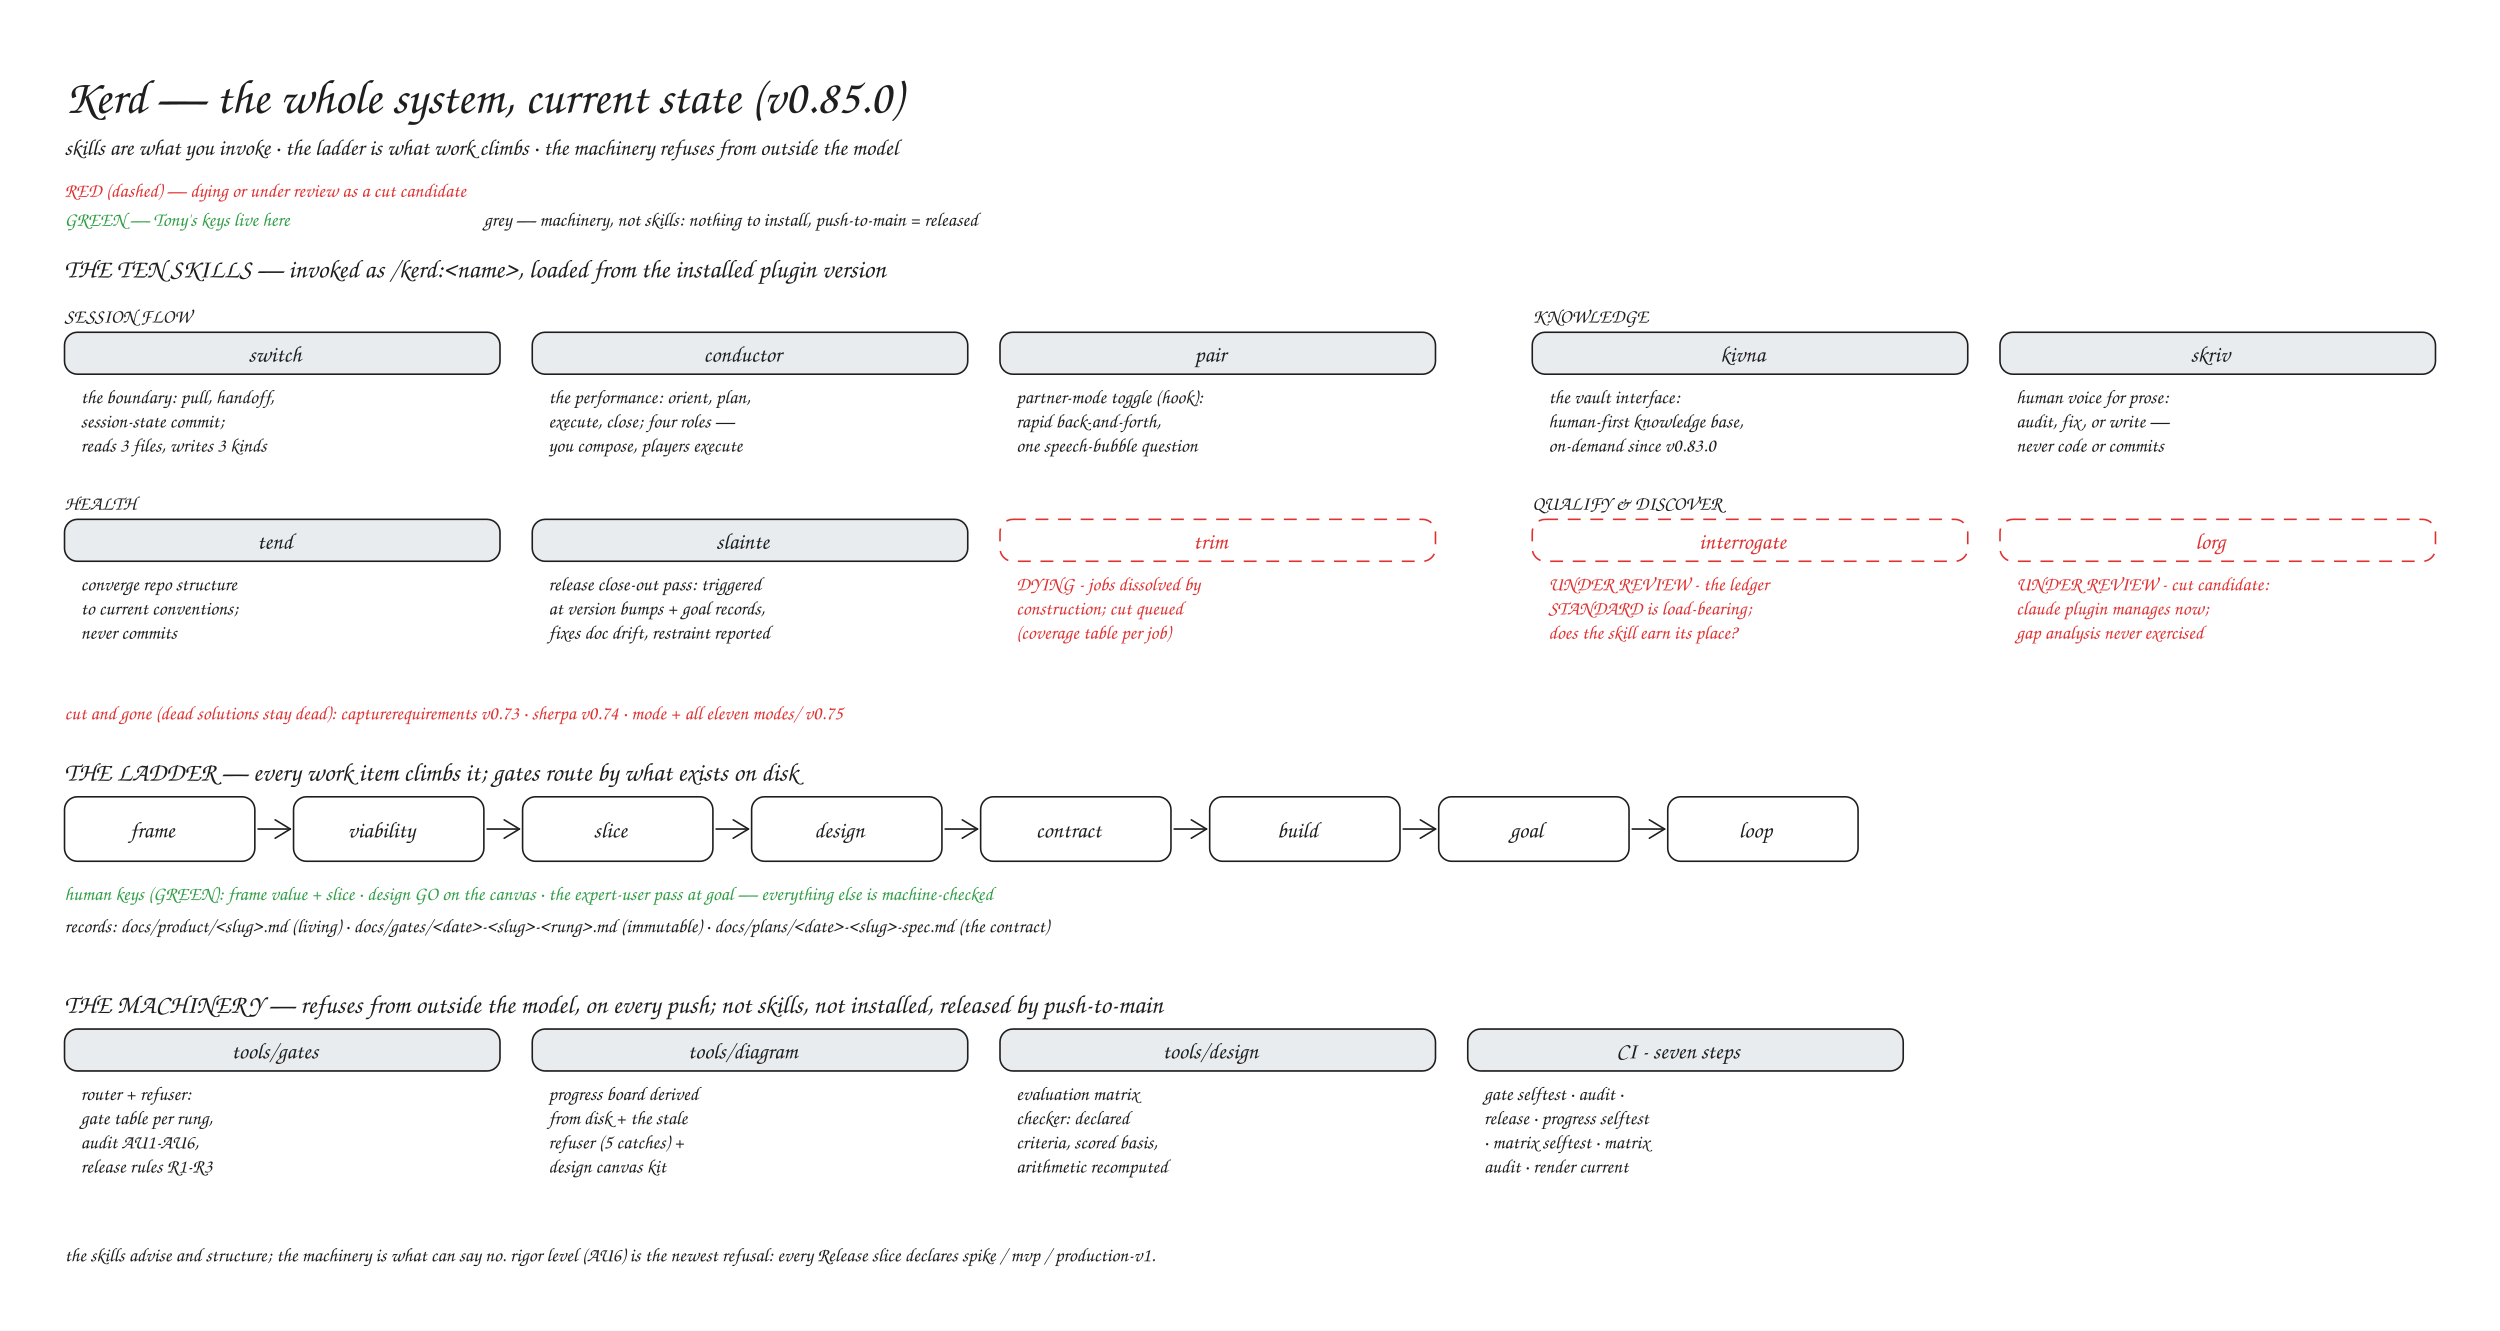
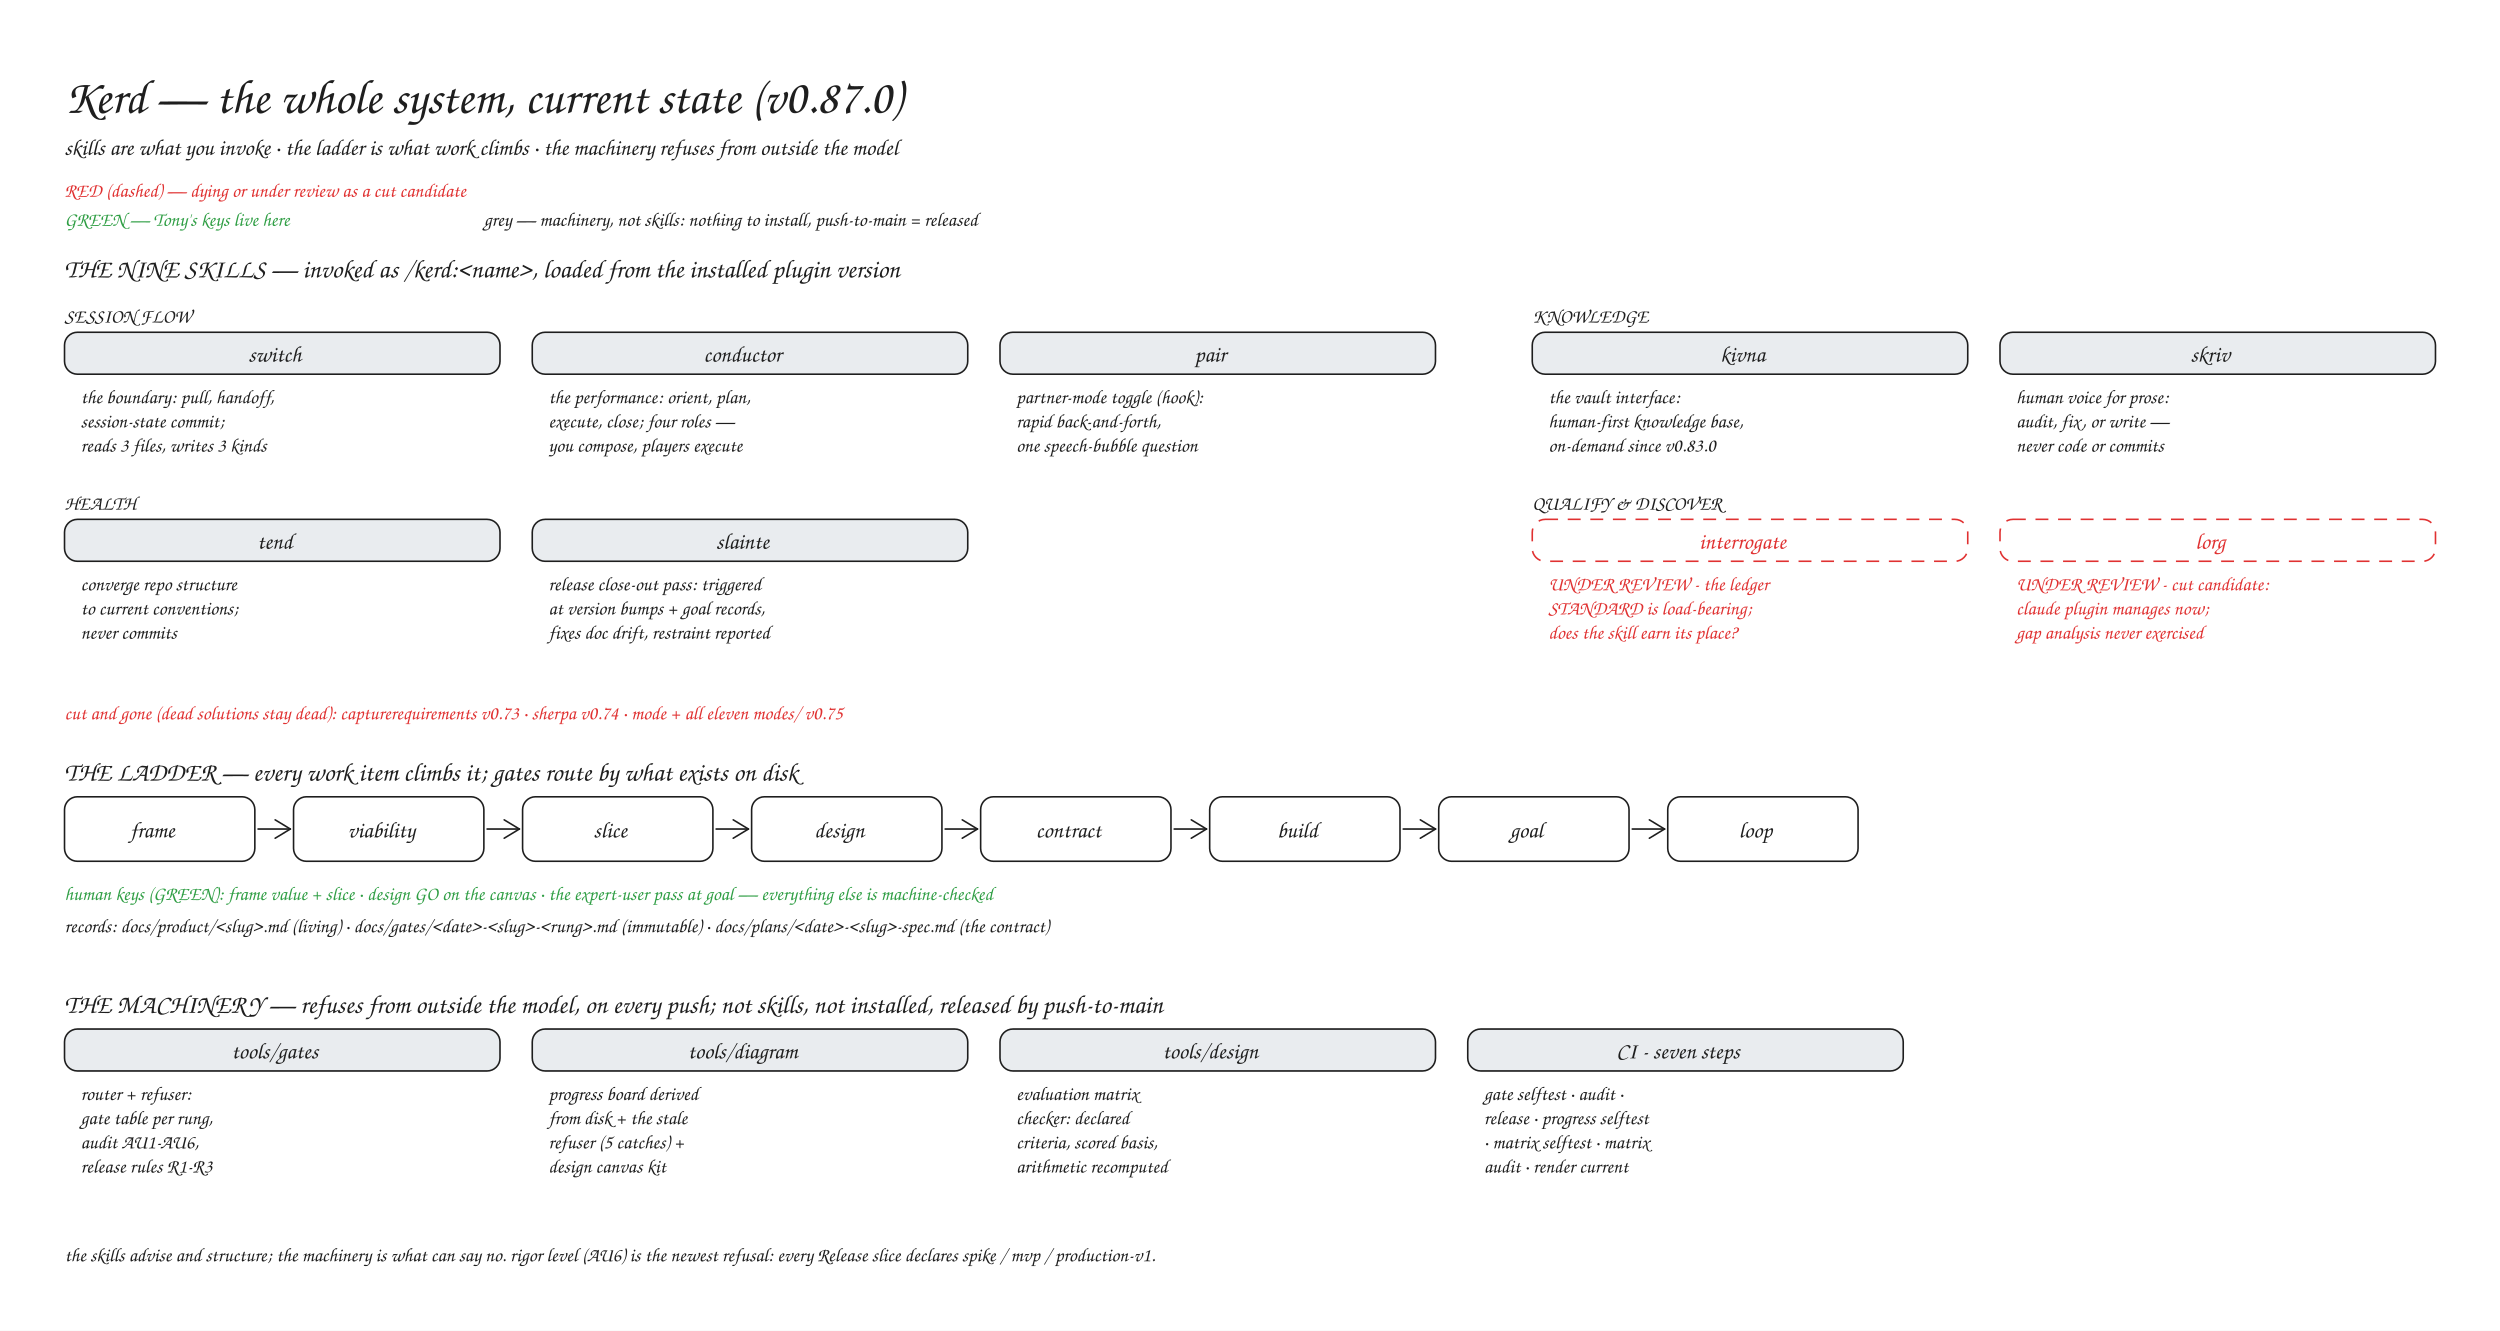
<svg xmlns="http://www.w3.org/2000/svg" width="1550" height="825" viewBox="260 40 1550 825">
  <rect x="260" y="40" width="1550" height="825" fill="#ffffff" />
  <text x="300.0" y="110.0" font-family="'Segoe Print','Bradley Hand','Chalkboard SE','Comic Sans MS',cursive" font-size="30" fill="#1e1e1e" text-anchor="start" xml:space="preserve">
-     <tspan x="300.0" dy="0.0">Kerd — the whole system, current state (v0.85.0)</tspan>
+     <tspan x="300.0" dy="0.0">Kerd — the whole system, current state (v0.87.0)</tspan>
  </text>
  <text x="300.0" y="136.0" font-family="'Segoe Print','Bradley Hand','Chalkboard SE','Comic Sans MS',cursive" font-size="14" fill="#1e1e1e" text-anchor="start" xml:space="preserve">
    <tspan x="300.0" dy="0.0">skills are what you invoke · the ladder is what work climbs · the machinery refuses from outside the model</tspan>
  </text>
  <text x="300.0" y="162.0" font-family="'Segoe Print','Bradley Hand','Chalkboard SE','Comic Sans MS',cursive" font-size="12" fill="#e03131" text-anchor="start" xml:space="preserve">
    <tspan x="300.0" dy="0.0">RED (dashed) — dying or under review as a cut candidate</tspan>
  </text>
  <text x="300.0" y="180.0" font-family="'Segoe Print','Bradley Hand','Chalkboard SE','Comic Sans MS',cursive" font-size="12" fill="#2f9e44" text-anchor="start" xml:space="preserve">
    <tspan x="300.0" dy="0.0">GREEN — Tony's keys live here</tspan>
  </text>
  <text x="560.0" y="180.0" font-family="'Segoe Print','Bradley Hand','Chalkboard SE','Comic Sans MS',cursive" font-size="12" fill="#1e1e1e" text-anchor="start" xml:space="preserve">
    <tspan x="560.0" dy="0.0">grey — machinery, not skills: nothing to install, push-to-main = released</tspan>
  </text>
  <text x="300.0" y="212.0" font-family="'Segoe Print','Bradley Hand','Chalkboard SE','Comic Sans MS',cursive" font-size="16" fill="#1e1e1e" text-anchor="start" xml:space="preserve">
-     <tspan x="300.0" dy="0.0">THE TEN SKILLS — invoked as /kerd:&lt;name&gt;, loaded from the installed plugin version</tspan>
+     <tspan x="300.0" dy="0.0">THE NINE SKILLS — invoked as /kerd:&lt;name&gt;, loaded from the installed plugin version</tspan>
  </text>
  <text x="300.0" y="240.0" font-family="'Segoe Print','Bradley Hand','Chalkboard SE','Comic Sans MS',cursive" font-size="12" fill="#1e1e1e" text-anchor="start" xml:space="preserve">
    <tspan x="300.0" dy="0.0">SESSION FLOW   </tspan>
  </text>
  <rect x="300.0" y="246.0" width="270.0" height="26.0" rx="8" fill="#e9ecef" stroke="#1e1e1e" stroke-width="1" />
  <text x="435.0" y="264.2" font-family="'Segoe Print','Bradley Hand','Chalkboard SE','Comic Sans MS',cursive" font-size="14" fill="#1e1e1e" text-anchor="middle" xml:space="preserve">
    <tspan x="435.0" dy="0.0">switch</tspan>
  </text>
  <text x="310.0" y="290.0" font-family="'Segoe Print','Bradley Hand','Chalkboard SE','Comic Sans MS',cursive" font-size="12" fill="#1e1e1e" text-anchor="start" xml:space="preserve">
    <tspan x="310.0" dy="0.0">the boundary: pull, handoff,</tspan>
    <tspan x="310.0" dy="15.0">session-state commit;</tspan>
    <tspan x="310.0" dy="15.0">reads 3 files, writes 3 kinds</tspan>
  </text>
  <rect x="590.0" y="246.0" width="270.0" height="26.0" rx="8" fill="#e9ecef" stroke="#1e1e1e" stroke-width="1" />
  <text x="725.0" y="264.2" font-family="'Segoe Print','Bradley Hand','Chalkboard SE','Comic Sans MS',cursive" font-size="14" fill="#1e1e1e" text-anchor="middle" xml:space="preserve">
    <tspan x="725.0" dy="0.0">conductor</tspan>
  </text>
  <text x="600.0" y="290.0" font-family="'Segoe Print','Bradley Hand','Chalkboard SE','Comic Sans MS',cursive" font-size="12" fill="#1e1e1e" text-anchor="start" xml:space="preserve">
    <tspan x="600.0" dy="0.0">the performance: orient, plan,</tspan>
    <tspan x="600.0" dy="15.0">execute, close; four roles —</tspan>
    <tspan x="600.0" dy="15.0">you compose, players execute</tspan>
  </text>
  <rect x="880.0" y="246.0" width="270.0" height="26.0" rx="8" fill="#e9ecef" stroke="#1e1e1e" stroke-width="1" />
  <text x="1015.0" y="264.2" font-family="'Segoe Print','Bradley Hand','Chalkboard SE','Comic Sans MS',cursive" font-size="14" fill="#1e1e1e" text-anchor="middle" xml:space="preserve">
    <tspan x="1015.0" dy="0.0">pair</tspan>
  </text>
  <text x="890.0" y="290.0" font-family="'Segoe Print','Bradley Hand','Chalkboard SE','Comic Sans MS',cursive" font-size="12" fill="#1e1e1e" text-anchor="start" xml:space="preserve">
    <tspan x="890.0" dy="0.0">partner-mode toggle (hook):</tspan>
    <tspan x="890.0" dy="15.0">rapid back-and-forth,</tspan>
    <tspan x="890.0" dy="15.0">one speech-bubble question</tspan>
  </text>
  <text x="1210.0" y="240.0" font-family="'Segoe Print','Bradley Hand','Chalkboard SE','Comic Sans MS',cursive" font-size="12" fill="#1e1e1e" text-anchor="start" xml:space="preserve">
    <tspan x="1210.0" dy="0.0">KNOWLEDGE   </tspan>
  </text>
  <rect x="1210.0" y="246.0" width="270.0" height="26.0" rx="8" fill="#e9ecef" stroke="#1e1e1e" stroke-width="1" />
  <text x="1345.0" y="264.2" font-family="'Segoe Print','Bradley Hand','Chalkboard SE','Comic Sans MS',cursive" font-size="14" fill="#1e1e1e" text-anchor="middle" xml:space="preserve">
    <tspan x="1345.0" dy="0.0">kivna</tspan>
  </text>
  <text x="1220.0" y="290.0" font-family="'Segoe Print','Bradley Hand','Chalkboard SE','Comic Sans MS',cursive" font-size="12" fill="#1e1e1e" text-anchor="start" xml:space="preserve">
    <tspan x="1220.0" dy="0.0">the vault interface:</tspan>
    <tspan x="1220.0" dy="15.0">human-first knowledge base,</tspan>
    <tspan x="1220.0" dy="15.0">on-demand since v0.83.0</tspan>
  </text>
  <rect x="1500.0" y="246.0" width="270.0" height="26.0" rx="8" fill="#e9ecef" stroke="#1e1e1e" stroke-width="1" />
  <text x="1635.0" y="264.2" font-family="'Segoe Print','Bradley Hand','Chalkboard SE','Comic Sans MS',cursive" font-size="14" fill="#1e1e1e" text-anchor="middle" xml:space="preserve">
    <tspan x="1635.0" dy="0.0">skriv</tspan>
  </text>
  <text x="1510.0" y="290.0" font-family="'Segoe Print','Bradley Hand','Chalkboard SE','Comic Sans MS',cursive" font-size="12" fill="#1e1e1e" text-anchor="start" xml:space="preserve">
    <tspan x="1510.0" dy="0.0">human voice for prose:</tspan>
    <tspan x="1510.0" dy="15.0">audit, fix, or write —</tspan>
    <tspan x="1510.0" dy="15.0">never code or commits</tspan>
  </text>
  <text x="300.0" y="356.0" font-family="'Segoe Print','Bradley Hand','Chalkboard SE','Comic Sans MS',cursive" font-size="12" fill="#1e1e1e" text-anchor="start" xml:space="preserve">
    <tspan x="300.0" dy="0.0">HEALTH   </tspan>
  </text>
  <rect x="300.0" y="362.0" width="270.0" height="26.0" rx="8" fill="#e9ecef" stroke="#1e1e1e" stroke-width="1" />
  <text x="435.0" y="380.2" font-family="'Segoe Print','Bradley Hand','Chalkboard SE','Comic Sans MS',cursive" font-size="14" fill="#1e1e1e" text-anchor="middle" xml:space="preserve">
    <tspan x="435.0" dy="0.0">tend</tspan>
  </text>
  <text x="310.0" y="406.0" font-family="'Segoe Print','Bradley Hand','Chalkboard SE','Comic Sans MS',cursive" font-size="12" fill="#1e1e1e" text-anchor="start" xml:space="preserve">
    <tspan x="310.0" dy="0.0">converge repo structure</tspan>
    <tspan x="310.0" dy="15.0">to current conventions;</tspan>
    <tspan x="310.0" dy="15.0">never commits</tspan>
  </text>
  <rect x="590.0" y="362.0" width="270.0" height="26.0" rx="8" fill="#e9ecef" stroke="#1e1e1e" stroke-width="1" />
  <text x="725.0" y="380.2" font-family="'Segoe Print','Bradley Hand','Chalkboard SE','Comic Sans MS',cursive" font-size="14" fill="#1e1e1e" text-anchor="middle" xml:space="preserve">
    <tspan x="725.0" dy="0.0">slainte</tspan>
  </text>
  <text x="600.0" y="406.0" font-family="'Segoe Print','Bradley Hand','Chalkboard SE','Comic Sans MS',cursive" font-size="12" fill="#1e1e1e" text-anchor="start" xml:space="preserve">
    <tspan x="600.0" dy="0.0">release close-out pass: triggered</tspan>
    <tspan x="600.0" dy="15.0">at version bumps + goal records,</tspan>
    <tspan x="600.0" dy="15.0">fixes doc drift, restraint reported</tspan>
-   </text>
-   <rect x="880.0" y="362.0" width="270.0" height="26.0" rx="8" fill="none" stroke="#e03131" stroke-width="1" stroke-dasharray="8 6" />
-   <text x="1015.0" y="380.2" font-family="'Segoe Print','Bradley Hand','Chalkboard SE','Comic Sans MS',cursive" font-size="14" fill="#e03131" text-anchor="middle" xml:space="preserve">
-     <tspan x="1015.0" dy="0.0">trim</tspan>
-   </text>
-   <text x="890.0" y="406.0" font-family="'Segoe Print','Bradley Hand','Chalkboard SE','Comic Sans MS',cursive" font-size="12" fill="#e03131" text-anchor="start" xml:space="preserve">
-     <tspan x="890.0" dy="0.0">DYING - jobs dissolved by</tspan>
-     <tspan x="890.0" dy="15.0">construction; cut queued</tspan>
-     <tspan x="890.0" dy="15.0">(coverage table per job)</tspan>
  </text>
  <text x="1210.0" y="356.0" font-family="'Segoe Print','Bradley Hand','Chalkboard SE','Comic Sans MS',cursive" font-size="12" fill="#1e1e1e" text-anchor="start" xml:space="preserve">
    <tspan x="1210.0" dy="0.0">QUALIFY &amp; DISCOVER   </tspan>
  </text>
  <rect x="1210.0" y="362.0" width="270.0" height="26.0" rx="8" fill="none" stroke="#e03131" stroke-width="1" stroke-dasharray="8 6" />
  <text x="1345.0" y="380.2" font-family="'Segoe Print','Bradley Hand','Chalkboard SE','Comic Sans MS',cursive" font-size="14" fill="#e03131" text-anchor="middle" xml:space="preserve">
    <tspan x="1345.0" dy="0.0">interrogate</tspan>
  </text>
  <text x="1220.0" y="406.0" font-family="'Segoe Print','Bradley Hand','Chalkboard SE','Comic Sans MS',cursive" font-size="12" fill="#e03131" text-anchor="start" xml:space="preserve">
    <tspan x="1220.0" dy="0.0">UNDER REVIEW - the ledger</tspan>
    <tspan x="1220.0" dy="15.0">STANDARD is load-bearing;</tspan>
    <tspan x="1220.0" dy="15.0">does the skill earn its place?</tspan>
  </text>
  <rect x="1500.0" y="362.0" width="270.0" height="26.0" rx="8" fill="none" stroke="#e03131" stroke-width="1" stroke-dasharray="8 6" />
  <text x="1635.0" y="380.2" font-family="'Segoe Print','Bradley Hand','Chalkboard SE','Comic Sans MS',cursive" font-size="14" fill="#e03131" text-anchor="middle" xml:space="preserve">
    <tspan x="1635.0" dy="0.0">lorg</tspan>
  </text>
  <text x="1510.0" y="406.0" font-family="'Segoe Print','Bradley Hand','Chalkboard SE','Comic Sans MS',cursive" font-size="12" fill="#e03131" text-anchor="start" xml:space="preserve">
    <tspan x="1510.0" dy="0.0">UNDER REVIEW - cut candidate:</tspan>
    <tspan x="1510.0" dy="15.0">claude plugin manages now;</tspan>
    <tspan x="1510.0" dy="15.0">gap analysis never exercised</tspan>
  </text>
  <text x="300.0" y="486.0" font-family="'Segoe Print','Bradley Hand','Chalkboard SE','Comic Sans MS',cursive" font-size="12" fill="#e03131" text-anchor="start" xml:space="preserve">
    <tspan x="300.0" dy="0.0">cut and gone (dead solutions stay dead): capturerequirements v0.73 · sherpa v0.74 · mode + all eleven modes/ v0.75</tspan>
  </text>
  <text x="300.0" y="524.0" font-family="'Segoe Print','Bradley Hand','Chalkboard SE','Comic Sans MS',cursive" font-size="16" fill="#1e1e1e" text-anchor="start" xml:space="preserve">
    <tspan x="300.0" dy="0.0">THE LADDER — every work item climbs it; gates route by what exists on disk</tspan>
  </text>
  <rect x="300.0" y="534.0" width="118.0" height="40.0" rx="8" fill="none" stroke="#1e1e1e" stroke-width="1" />
  <text x="359.0" y="559.2" font-family="'Segoe Print','Bradley Hand','Chalkboard SE','Comic Sans MS',cursive" font-size="14" fill="#1e1e1e" text-anchor="middle" xml:space="preserve">
    <tspan x="359.0" dy="0.0">frame</tspan>
  </text>
  <rect x="442.0" y="534.0" width="118.0" height="40.0" rx="8" fill="none" stroke="#1e1e1e" stroke-width="1" />
  <text x="501.0" y="559.2" font-family="'Segoe Print','Bradley Hand','Chalkboard SE','Comic Sans MS',cursive" font-size="14" fill="#1e1e1e" text-anchor="middle" xml:space="preserve">
    <tspan x="501.0" dy="0.0">viability</tspan>
  </text>
  <polyline points="420.0,554.0 440.0,554.0" fill="none" stroke="#1e1e1e" stroke-width="1" stroke-linecap="round" stroke-linejoin="round" />
  <line x1="440.0" y1="554.0" x2="430.6" y2="559.7" stroke="#1e1e1e" stroke-width="1" stroke-linecap="round" />
  <line x1="440.0" y1="554.0" x2="430.6" y2="548.3" stroke="#1e1e1e" stroke-width="1" stroke-linecap="round" />
  <rect x="584.0" y="534.0" width="118.0" height="40.0" rx="8" fill="none" stroke="#1e1e1e" stroke-width="1" />
  <text x="643.0" y="559.2" font-family="'Segoe Print','Bradley Hand','Chalkboard SE','Comic Sans MS',cursive" font-size="14" fill="#1e1e1e" text-anchor="middle" xml:space="preserve">
    <tspan x="643.0" dy="0.0">slice</tspan>
  </text>
  <polyline points="562.0,554.0 582.0,554.0" fill="none" stroke="#1e1e1e" stroke-width="1" stroke-linecap="round" stroke-linejoin="round" />
  <line x1="582.0" y1="554.0" x2="572.6" y2="559.7" stroke="#1e1e1e" stroke-width="1" stroke-linecap="round" />
  <line x1="582.0" y1="554.0" x2="572.6" y2="548.3" stroke="#1e1e1e" stroke-width="1" stroke-linecap="round" />
  <rect x="726.0" y="534.0" width="118.0" height="40.0" rx="8" fill="none" stroke="#1e1e1e" stroke-width="1" />
  <text x="785.0" y="559.2" font-family="'Segoe Print','Bradley Hand','Chalkboard SE','Comic Sans MS',cursive" font-size="14" fill="#1e1e1e" text-anchor="middle" xml:space="preserve">
    <tspan x="785.0" dy="0.0">design</tspan>
  </text>
  <polyline points="704.0,554.0 724.0,554.0" fill="none" stroke="#1e1e1e" stroke-width="1" stroke-linecap="round" stroke-linejoin="round" />
  <line x1="724.0" y1="554.0" x2="714.6" y2="559.7" stroke="#1e1e1e" stroke-width="1" stroke-linecap="round" />
  <line x1="724.0" y1="554.0" x2="714.6" y2="548.3" stroke="#1e1e1e" stroke-width="1" stroke-linecap="round" />
  <rect x="868.0" y="534.0" width="118.0" height="40.0" rx="8" fill="none" stroke="#1e1e1e" stroke-width="1" />
  <text x="927.0" y="559.2" font-family="'Segoe Print','Bradley Hand','Chalkboard SE','Comic Sans MS',cursive" font-size="14" fill="#1e1e1e" text-anchor="middle" xml:space="preserve">
    <tspan x="927.0" dy="0.0">contract</tspan>
  </text>
  <polyline points="846.0,554.0 866.0,554.0" fill="none" stroke="#1e1e1e" stroke-width="1" stroke-linecap="round" stroke-linejoin="round" />
  <line x1="866.0" y1="554.0" x2="856.6" y2="559.7" stroke="#1e1e1e" stroke-width="1" stroke-linecap="round" />
  <line x1="866.0" y1="554.0" x2="856.6" y2="548.3" stroke="#1e1e1e" stroke-width="1" stroke-linecap="round" />
  <rect x="1010.0" y="534.0" width="118.0" height="40.0" rx="8" fill="none" stroke="#1e1e1e" stroke-width="1" />
  <text x="1069.0" y="559.2" font-family="'Segoe Print','Bradley Hand','Chalkboard SE','Comic Sans MS',cursive" font-size="14" fill="#1e1e1e" text-anchor="middle" xml:space="preserve">
    <tspan x="1069.0" dy="0.0">build</tspan>
  </text>
  <polyline points="988.0,554.0 1008.0,554.0" fill="none" stroke="#1e1e1e" stroke-width="1" stroke-linecap="round" stroke-linejoin="round" />
  <line x1="1008.0" y1="554.0" x2="998.6" y2="559.7" stroke="#1e1e1e" stroke-width="1" stroke-linecap="round" />
  <line x1="1008.0" y1="554.0" x2="998.6" y2="548.3" stroke="#1e1e1e" stroke-width="1" stroke-linecap="round" />
  <rect x="1152.0" y="534.0" width="118.0" height="40.0" rx="8" fill="none" stroke="#1e1e1e" stroke-width="1" />
  <text x="1211.0" y="559.2" font-family="'Segoe Print','Bradley Hand','Chalkboard SE','Comic Sans MS',cursive" font-size="14" fill="#1e1e1e" text-anchor="middle" xml:space="preserve">
    <tspan x="1211.0" dy="0.0">goal</tspan>
  </text>
  <polyline points="1130.0,554.0 1150.0,554.0" fill="none" stroke="#1e1e1e" stroke-width="1" stroke-linecap="round" stroke-linejoin="round" />
  <line x1="1150.0" y1="554.0" x2="1140.6" y2="559.7" stroke="#1e1e1e" stroke-width="1" stroke-linecap="round" />
  <line x1="1150.0" y1="554.0" x2="1140.6" y2="548.3" stroke="#1e1e1e" stroke-width="1" stroke-linecap="round" />
  <rect x="1294.0" y="534.0" width="118.0" height="40.0" rx="8" fill="none" stroke="#1e1e1e" stroke-width="1" />
  <text x="1353.0" y="559.2" font-family="'Segoe Print','Bradley Hand','Chalkboard SE','Comic Sans MS',cursive" font-size="14" fill="#1e1e1e" text-anchor="middle" xml:space="preserve">
    <tspan x="1353.0" dy="0.0">loop</tspan>
  </text>
  <polyline points="1272.0,554.0 1292.0,554.0" fill="none" stroke="#1e1e1e" stroke-width="1" stroke-linecap="round" stroke-linejoin="round" />
  <line x1="1292.0" y1="554.0" x2="1282.6" y2="559.7" stroke="#1e1e1e" stroke-width="1" stroke-linecap="round" />
  <line x1="1292.0" y1="554.0" x2="1282.6" y2="548.3" stroke="#1e1e1e" stroke-width="1" stroke-linecap="round" />
  <text x="300.0" y="598.0" font-family="'Segoe Print','Bradley Hand','Chalkboard SE','Comic Sans MS',cursive" font-size="12" fill="#2f9e44" text-anchor="start" xml:space="preserve">
    <tspan x="300.0" dy="0.0">human keys (GREEN): frame value + slice · design GO on the canvas · the expert-user pass at goal — everything else is machine-checked</tspan>
  </text>
  <text x="300.0" y="618.0" font-family="'Segoe Print','Bradley Hand','Chalkboard SE','Comic Sans MS',cursive" font-size="12" fill="#1e1e1e" text-anchor="start" xml:space="preserve">
    <tspan x="300.0" dy="0.0">records: docs/product/&lt;slug&gt;.md (living) · docs/gates/&lt;date&gt;-&lt;slug&gt;-&lt;rung&gt;.md (immutable) · docs/plans/&lt;date&gt;-&lt;slug&gt;-spec.md (the contract)</tspan>
  </text>
  <text x="300.0" y="668.0" font-family="'Segoe Print','Bradley Hand','Chalkboard SE','Comic Sans MS',cursive" font-size="16" fill="#1e1e1e" text-anchor="start" xml:space="preserve">
    <tspan x="300.0" dy="0.0">THE MACHINERY — refuses from outside the model, on every push; not skills, not installed, released by push-to-main</tspan>
  </text>
  <rect x="300.0" y="678.0" width="270.0" height="26.0" rx="8" fill="#e9ecef" stroke="#1e1e1e" stroke-width="1" />
  <text x="435.0" y="696.2" font-family="'Segoe Print','Bradley Hand','Chalkboard SE','Comic Sans MS',cursive" font-size="14" fill="#1e1e1e" text-anchor="middle" xml:space="preserve">
    <tspan x="435.0" dy="0.0">tools/gates</tspan>
  </text>
  <text x="310.0" y="722.0" font-family="'Segoe Print','Bradley Hand','Chalkboard SE','Comic Sans MS',cursive" font-size="12" fill="#1e1e1e" text-anchor="start" xml:space="preserve">
    <tspan x="310.0" dy="0.0">router + refuser:</tspan>
    <tspan x="310.0" dy="15.0">gate table per rung,</tspan>
    <tspan x="310.0" dy="15.0">audit AU1-AU6,</tspan>
    <tspan x="310.0" dy="15.0">release rules R1-R3</tspan>
  </text>
  <rect x="590.0" y="678.0" width="270.0" height="26.0" rx="8" fill="#e9ecef" stroke="#1e1e1e" stroke-width="1" />
  <text x="725.0" y="696.2" font-family="'Segoe Print','Bradley Hand','Chalkboard SE','Comic Sans MS',cursive" font-size="14" fill="#1e1e1e" text-anchor="middle" xml:space="preserve">
    <tspan x="725.0" dy="0.0">tools/diagram</tspan>
  </text>
  <text x="600.0" y="722.0" font-family="'Segoe Print','Bradley Hand','Chalkboard SE','Comic Sans MS',cursive" font-size="12" fill="#1e1e1e" text-anchor="start" xml:space="preserve">
    <tspan x="600.0" dy="0.0">progress board derived</tspan>
    <tspan x="600.0" dy="15.0">from disk + the stale</tspan>
    <tspan x="600.0" dy="15.0">refuser (5 catches) +</tspan>
    <tspan x="600.0" dy="15.0">design canvas kit</tspan>
  </text>
  <rect x="880.0" y="678.0" width="270.0" height="26.0" rx="8" fill="#e9ecef" stroke="#1e1e1e" stroke-width="1" />
  <text x="1015.0" y="696.2" font-family="'Segoe Print','Bradley Hand','Chalkboard SE','Comic Sans MS',cursive" font-size="14" fill="#1e1e1e" text-anchor="middle" xml:space="preserve">
    <tspan x="1015.0" dy="0.0">tools/design</tspan>
  </text>
  <text x="890.0" y="722.0" font-family="'Segoe Print','Bradley Hand','Chalkboard SE','Comic Sans MS',cursive" font-size="12" fill="#1e1e1e" text-anchor="start" xml:space="preserve">
    <tspan x="890.0" dy="0.0">evaluation matrix</tspan>
    <tspan x="890.0" dy="15.0">checker: declared</tspan>
    <tspan x="890.0" dy="15.0">criteria, scored basis,</tspan>
    <tspan x="890.0" dy="15.0">arithmetic recomputed</tspan>
  </text>
  <rect x="1170.0" y="678.0" width="270.0" height="26.0" rx="8" fill="#e9ecef" stroke="#1e1e1e" stroke-width="1" />
  <text x="1305.0" y="696.2" font-family="'Segoe Print','Bradley Hand','Chalkboard SE','Comic Sans MS',cursive" font-size="14" fill="#1e1e1e" text-anchor="middle" xml:space="preserve">
    <tspan x="1305.0" dy="0.0">CI - seven steps</tspan>
  </text>
  <text x="1180.0" y="722.0" font-family="'Segoe Print','Bradley Hand','Chalkboard SE','Comic Sans MS',cursive" font-size="12" fill="#1e1e1e" text-anchor="start" xml:space="preserve">
    <tspan x="1180.0" dy="0.0">gate selftest · audit ·</tspan>
    <tspan x="1180.0" dy="15.0">release · progress selftest</tspan>
    <tspan x="1180.0" dy="15.0">· matrix selftest · matrix</tspan>
    <tspan x="1180.0" dy="15.0">audit · render current</tspan>
  </text>
  <text x="300.0" y="822.0" font-family="'Segoe Print','Bradley Hand','Chalkboard SE','Comic Sans MS',cursive" font-size="12" fill="#1e1e1e" text-anchor="start" xml:space="preserve">
    <tspan x="300.0" dy="0.0">the skills advise and structure; the machinery is what can say no. rigor level (AU6) is the newest refusal: every Release slice declares spike / mvp / production-v1.</tspan>
  </text>
</svg>
